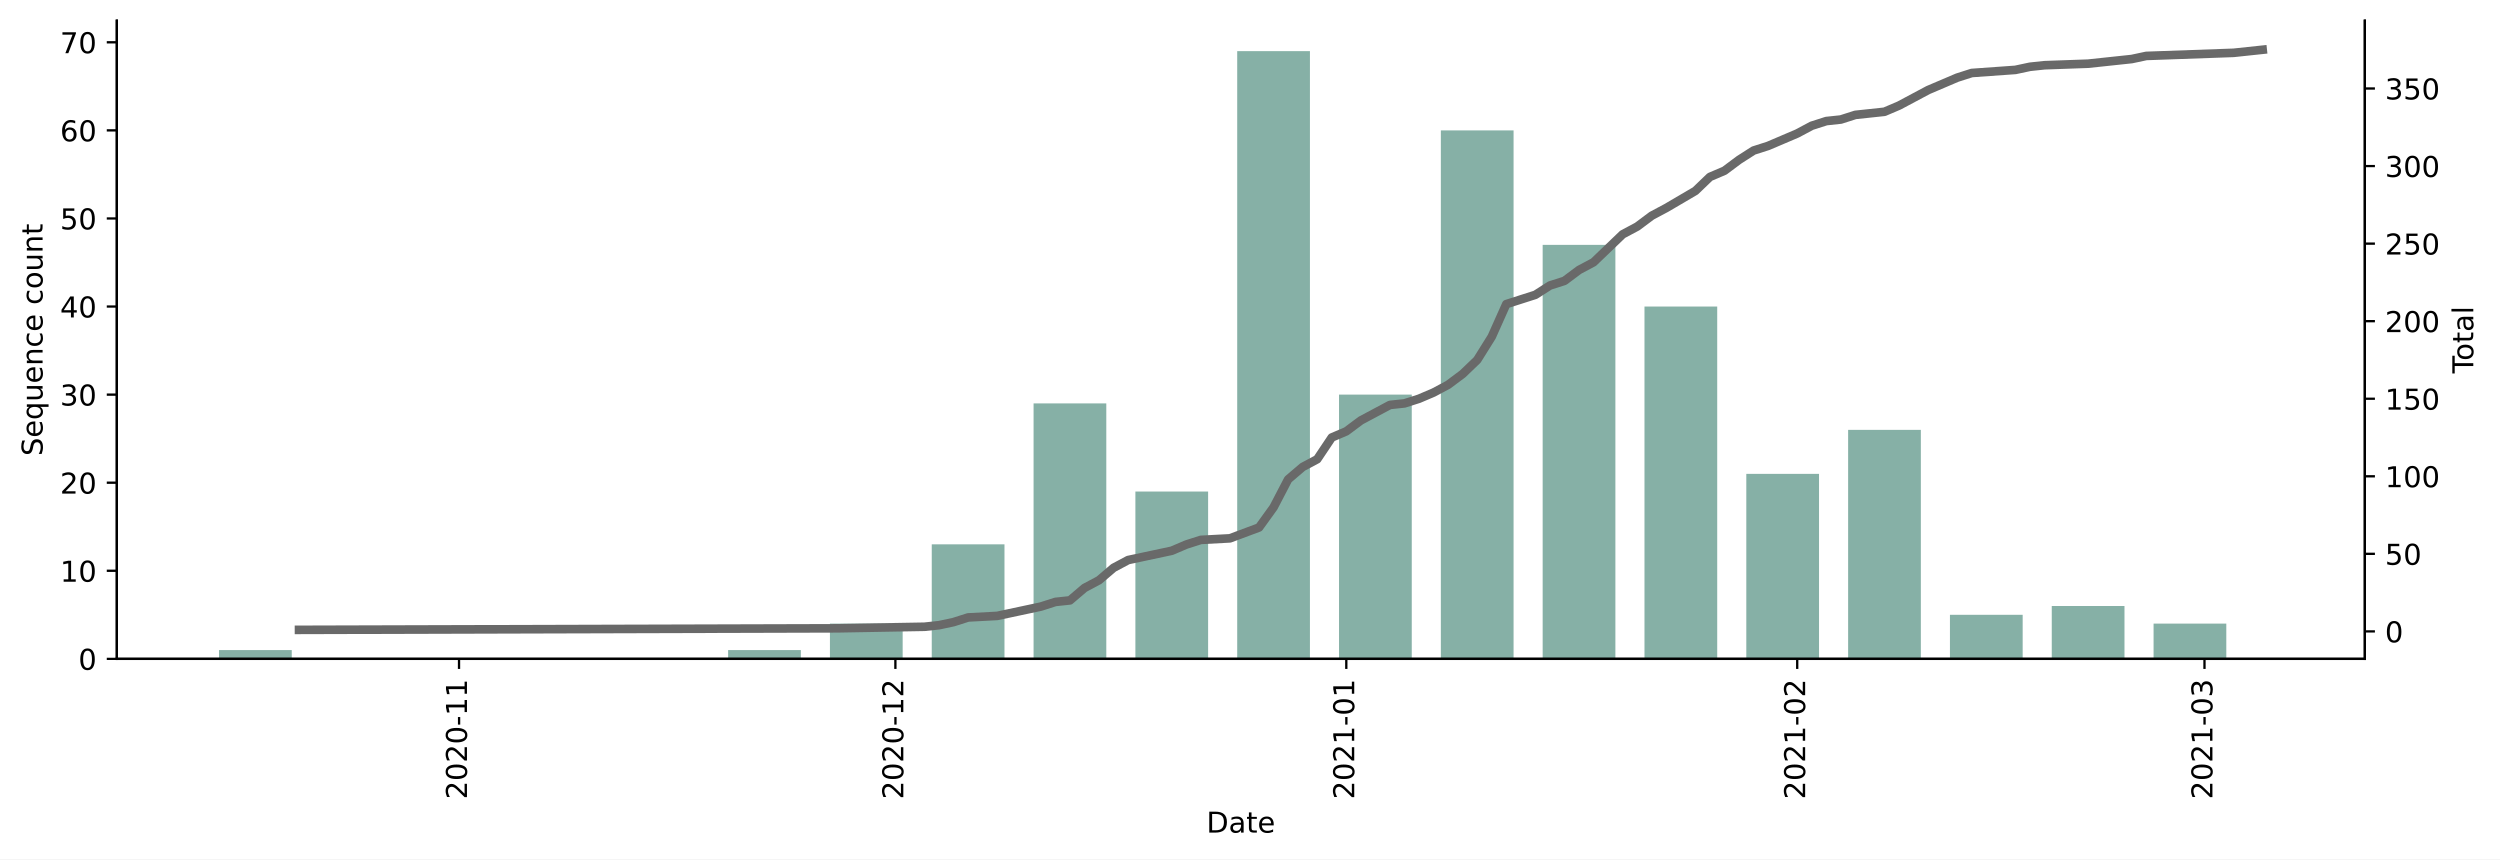
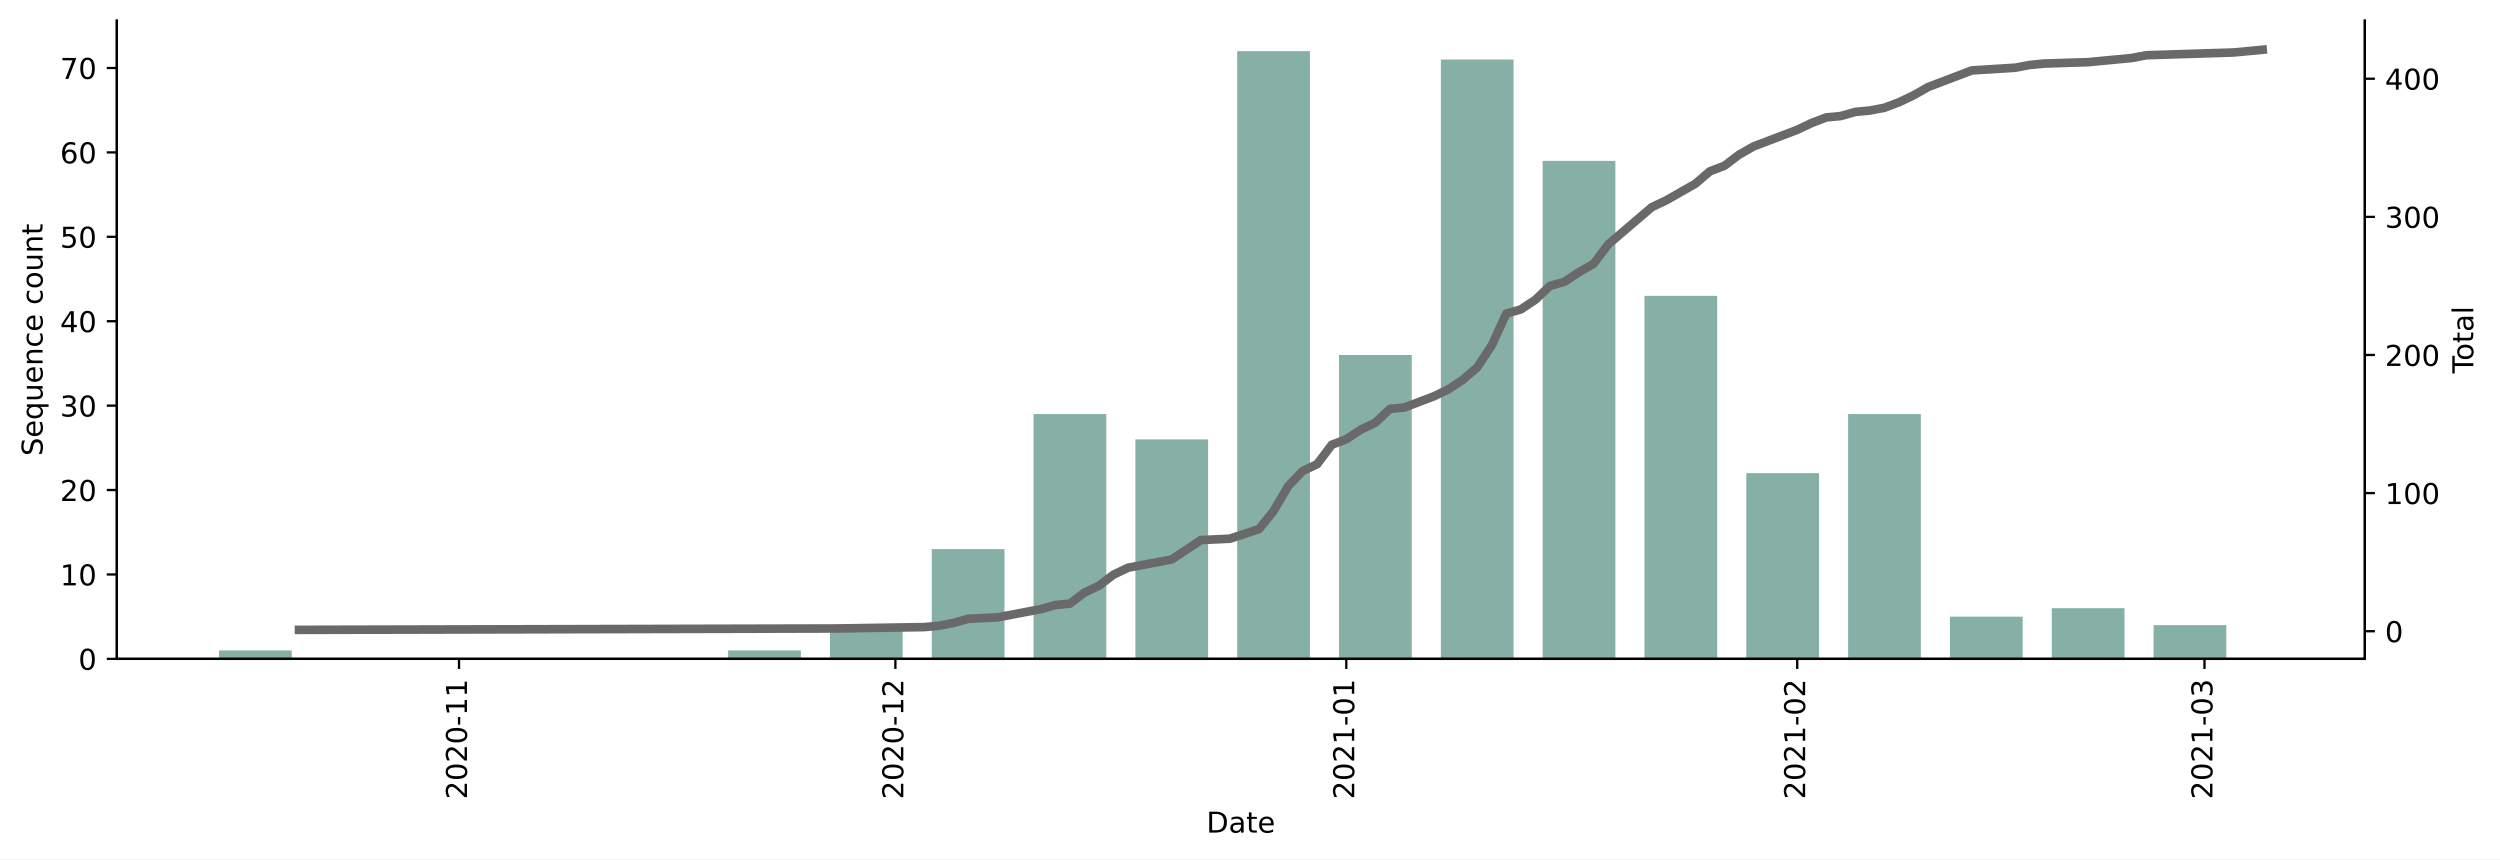
<svg xmlns="http://www.w3.org/2000/svg" xmlns:xlink="http://www.w3.org/1999/xlink" height="298.621pt" version="1.1" viewBox="0 0 868.769 298.621" width="868.769pt">
  <defs>
    <style type="text/css">*{stroke-linecap:butt;stroke-linejoin:round;}</style>
  </defs>
  <g id="figure_1">
    <g id="patch_1">
      <path d="M 0 298.621  L 868.769 298.621  L 868.769 0  L 0 0  z " style="fill:#ffffff;" />
    </g>
    <g id="axes_1">
      <g id="patch_2">
        <path d="M 40.603 228.96  L 821.803 228.96  L 821.803 7.2  L 40.603 7.2  z " style="fill:#ffffff;" />
      </g>
      <g id="patch_3">
-         <path clip-path="url(#pb359c8072b)" d="M 76.112 228.96  L 101.386 228.96  L 101.386 225.899  L 76.112 225.899  z " style="fill:#86b0a6;" />
+         <path clip-path="url(#p77a82634c8)" d="M 76.112 228.96  L 101.386 228.96  L 101.386 226.027  L 76.112 226.027  z " style="fill:#86b0a6;" />
      </g>
      <g id="patch_4">
-         <path clip-path="url(#pb359c8072b)" d="M 253.026 228.96  L 278.299 228.96  L 278.299 225.899  L 253.026 225.899  z " style="fill:#86b0a6;" />
+         <path clip-path="url(#p77a82634c8)" d="M 253.026 228.96  L 278.299 228.96  L 278.299 226.027  L 253.026 226.027  z " style="fill:#86b0a6;" />
      </g>
      <g id="patch_5">
-         <path clip-path="url(#pb359c8072b)" d="M 288.409 228.96  L 313.682 228.96  L 313.682 216.717  L 288.409 216.717  z " style="fill:#86b0a6;" />
+         <path clip-path="url(#p77a82634c8)" d="M 288.409 228.96  L 313.682 228.96  L 313.682 217.227  L 288.409 217.227  z " style="fill:#86b0a6;" />
      </g>
      <g id="patch_6">
-         <path clip-path="url(#pb359c8072b)" d="M 323.791 228.96  L 349.065 228.96  L 349.065 189.169  L 323.791 189.169  z " style="fill:#86b0a6;" />
+         <path clip-path="url(#p77a82634c8)" d="M 323.791 228.96  L 349.065 228.96  L 349.065 190.827  L 323.791 190.827  z " style="fill:#86b0a6;" />
      </g>
      <g id="patch_7">
-         <path clip-path="url(#pb359c8072b)" d="M 359.174 228.96  L 384.447 228.96  L 384.447 140.195  L 359.174 140.195  z " style="fill:#86b0a6;" />
+         <path clip-path="url(#p77a82634c8)" d="M 359.174 228.96  L 384.447 228.96  L 384.447 143.893  L 359.174 143.893  z " style="fill:#86b0a6;" />
      </g>
      <g id="patch_8">
-         <path clip-path="url(#pb359c8072b)" d="M 394.557 228.96  L 419.83 228.96  L 419.83 170.803  L 394.557 170.803  z " style="fill:#86b0a6;" />
+         <path clip-path="url(#p77a82634c8)" d="M 394.557 228.96  L 419.83 228.96  L 419.83 152.693  L 394.557 152.693  z " style="fill:#86b0a6;" />
      </g>
      <g id="patch_9">
-         <path clip-path="url(#pb359c8072b)" d="M 429.939 228.96  L 455.213 228.96  L 455.213 17.76  L 429.939 17.76  z " style="fill:#86b0a6;" />
+         <path clip-path="url(#p77a82634c8)" d="M 429.939 228.96  L 455.213 228.96  L 455.213 17.76  L 429.939 17.76  z " style="fill:#86b0a6;" />
      </g>
      <g id="patch_10">
-         <path clip-path="url(#pb359c8072b)" d="M 465.322 228.96  L 490.596 228.96  L 490.596 137.134  L 465.322 137.134  z " style="fill:#86b0a6;" />
+         <path clip-path="url(#p77a82634c8)" d="M 465.322 228.96  L 490.596 228.96  L 490.596 123.36  L 465.322 123.36  z " style="fill:#86b0a6;" />
      </g>
      <g id="patch_11">
-         <path clip-path="url(#pb359c8072b)" d="M 500.705 228.96  L 525.978 228.96  L 525.978 45.308  L 500.705 45.308  z " style="fill:#86b0a6;" />
+         <path clip-path="url(#p77a82634c8)" d="M 500.705 228.96  L 525.978 228.96  L 525.978 20.693  L 500.705 20.693  z " style="fill:#86b0a6;" />
      </g>
      <g id="patch_12">
-         <path clip-path="url(#pb359c8072b)" d="M 536.088 228.96  L 561.361 228.96  L 561.361 85.099  L 536.088 85.099  z " style="fill:#86b0a6;" />
+         <path clip-path="url(#p77a82634c8)" d="M 536.088 228.96  L 561.361 228.96  L 561.361 55.893  L 536.088 55.893  z " style="fill:#86b0a6;" />
      </g>
      <g id="patch_13">
-         <path clip-path="url(#pb359c8072b)" d="M 571.47 228.96  L 596.744 228.96  L 596.744 106.525  L 571.47 106.525  z " style="fill:#86b0a6;" />
+         <path clip-path="url(#p77a82634c8)" d="M 571.47 228.96  L 596.744 228.96  L 596.744 102.827  L 571.47 102.827  z " style="fill:#86b0a6;" />
      </g>
      <g id="patch_14">
-         <path clip-path="url(#pb359c8072b)" d="M 606.853 228.96  L 632.126 228.96  L 632.126 164.682  L 606.853 164.682  z " style="fill:#86b0a6;" />
+         <path clip-path="url(#p77a82634c8)" d="M 606.853 228.96  L 632.126 228.96  L 632.126 164.427  L 606.853 164.427  z " style="fill:#86b0a6;" />
      </g>
      <g id="patch_15">
-         <path clip-path="url(#pb359c8072b)" d="M 642.236 228.96  L 667.509 228.96  L 667.509 149.377  L 642.236 149.377  z " style="fill:#86b0a6;" />
+         <path clip-path="url(#p77a82634c8)" d="M 642.236 228.96  L 667.509 228.96  L 667.509 143.893  L 642.236 143.893  z " style="fill:#86b0a6;" />
      </g>
      <g id="patch_16">
-         <path clip-path="url(#pb359c8072b)" d="M 677.619 228.96  L 702.892 228.96  L 702.892 213.656  L 677.619 213.656  z " style="fill:#86b0a6;" />
+         <path clip-path="url(#p77a82634c8)" d="M 677.619 228.96  L 702.892 228.96  L 702.892 214.293  L 677.619 214.293  z " style="fill:#86b0a6;" />
      </g>
      <g id="patch_17">
-         <path clip-path="url(#pb359c8072b)" d="M 713.001 228.96  L 738.275 228.96  L 738.275 210.595  L 713.001 210.595  z " style="fill:#86b0a6;" />
+         <path clip-path="url(#p77a82634c8)" d="M 713.001 228.96  L 738.275 228.96  L 738.275 211.36  L 713.001 211.36  z " style="fill:#86b0a6;" />
      </g>
      <g id="patch_18">
-         <path clip-path="url(#pb359c8072b)" d="M 748.384 228.96  L 773.657 228.96  L 773.657 216.717  L 748.384 216.717  z " style="fill:#86b0a6;" />
+         <path clip-path="url(#p77a82634c8)" d="M 748.384 228.96  L 773.657 228.96  L 773.657 217.227  L 748.384 217.227  z " style="fill:#86b0a6;" />
      </g>
      <g id="matplotlib.axis_1">
        <g id="xtick_1">
          <g id="line2d_1">
            <defs>
-               <path d="M 0 0  L 0 3.5  " id="meeff200cfc" style="stroke:#000000;stroke-width:0.8;" />
-             </defs>
-             <g>
-               <use style="stroke:#000000;stroke-width:0.8;" x="159.514" xlink:href="#meeff200cfc" y="228.96" />
+               <path d="M 0 0  L 0 3.5  " id="mdd074a0d1a" style="stroke:#000000;stroke-width:0.8;" />
+             </defs>
+             <g>
+               <use style="stroke:#000000;stroke-width:0.8;" x="159.514" xlink:href="#mdd074a0d1a" y="228.96" />
            </g>
          </g>
          <g id="text_1">
            <g transform="translate(162.2737 277.7428)rotate(-90)scale(0.1 -0.1)">
              <defs>
                <path d="M 19.188 8.297  L 53.609 8.297  L 53.609 0  L 7.328 0  L 7.328 8.297  Q 12.938 14.109 22.625 23.891  Q 32.328 33.688 34.812 36.531  Q 39.547 41.844 41.422 45.531  Q 43.312 49.219 43.312 52.781  Q 43.312 58.594 39.234 62.25  Q 35.156 65.922 28.609 65.922  Q 23.969 65.922 18.812 64.312  Q 13.672 62.703 7.812 59.422  L 7.812 69.391  Q 13.766 71.781 18.938 73  Q 24.125 74.219 28.422 74.219  Q 39.75 74.219 46.484 68.547  Q 53.219 62.891 53.219 53.422  Q 53.219 48.922 51.531 44.891  Q 49.859 40.875 45.406 35.406  Q 44.188 33.984 37.641 27.219  Q 31.109 20.453 19.188 8.297  z " id="DejaVuSans-50" />
                <path d="M 31.781 66.406  Q 24.172 66.406 20.328 58.906  Q 16.5 51.422 16.5 36.375  Q 16.5 21.391 20.328 13.891  Q 24.172 6.391 31.781 6.391  Q 39.453 6.391 43.281 13.891  Q 47.125 21.391 47.125 36.375  Q 47.125 51.422 43.281 58.906  Q 39.453 66.406 31.781 66.406  z M 31.781 74.219  Q 44.047 74.219 50.516 64.516  Q 56.984 54.828 56.984 36.375  Q 56.984 17.969 50.516 8.266  Q 44.047 -1.422 31.781 -1.422  Q 19.531 -1.422 13.062 8.266  Q 6.594 17.969 6.594 36.375  Q 6.594 54.828 13.062 64.516  Q 19.531 74.219 31.781 74.219  z " id="DejaVuSans-48" />
                <path d="M 4.891 31.391  L 31.203 31.391  L 31.203 23.391  L 4.891 23.391  z " id="DejaVuSans-45" />
                <path d="M 12.406 8.297  L 28.516 8.297  L 28.516 63.922  L 10.984 60.406  L 10.984 69.391  L 28.422 72.906  L 38.281 72.906  L 38.281 8.297  L 54.391 8.297  L 54.391 0  L 12.406 0  z " id="DejaVuSans-49" />
              </defs>
              <use xlink:href="#DejaVuSans-50" />
              <use x="63.623" xlink:href="#DejaVuSans-48" />
              <use x="127.246" xlink:href="#DejaVuSans-50" />
              <use x="190.869" xlink:href="#DejaVuSans-48" />
              <use x="254.492" xlink:href="#DejaVuSans-45" />
              <use x="290.576" xlink:href="#DejaVuSans-49" />
              <use x="354.199" xlink:href="#DejaVuSans-49" />
            </g>
          </g>
        </g>
        <g id="xtick_2">
          <g id="line2d_2">
            <g>
-               <use style="stroke:#000000;stroke-width:0.8;" x="311.155" xlink:href="#meeff200cfc" y="228.96" />
+               <use style="stroke:#000000;stroke-width:0.8;" x="311.155" xlink:href="#mdd074a0d1a" y="228.96" />
            </g>
          </g>
          <g id="text_2">
            <g transform="translate(313.914 277.7428)rotate(-90)scale(0.1 -0.1)">
              <use xlink:href="#DejaVuSans-50" />
              <use x="63.623" xlink:href="#DejaVuSans-48" />
              <use x="127.246" xlink:href="#DejaVuSans-50" />
              <use x="190.869" xlink:href="#DejaVuSans-48" />
              <use x="254.492" xlink:href="#DejaVuSans-45" />
              <use x="290.576" xlink:href="#DejaVuSans-49" />
              <use x="354.199" xlink:href="#DejaVuSans-50" />
            </g>
          </g>
        </g>
        <g id="xtick_3">
          <g id="line2d_3">
            <g>
-               <use style="stroke:#000000;stroke-width:0.8;" x="467.85" xlink:href="#meeff200cfc" y="228.96" />
+               <use style="stroke:#000000;stroke-width:0.8;" x="467.85" xlink:href="#mdd074a0d1a" y="228.96" />
            </g>
          </g>
          <g id="text_3">
            <g transform="translate(470.6089 277.7428)rotate(-90)scale(0.1 -0.1)">
              <use xlink:href="#DejaVuSans-50" />
              <use x="63.623" xlink:href="#DejaVuSans-48" />
              <use x="127.246" xlink:href="#DejaVuSans-50" />
              <use x="190.869" xlink:href="#DejaVuSans-49" />
              <use x="254.492" xlink:href="#DejaVuSans-45" />
              <use x="290.576" xlink:href="#DejaVuSans-48" />
              <use x="354.199" xlink:href="#DejaVuSans-49" />
            </g>
          </g>
        </g>
        <g id="xtick_4">
          <g id="line2d_4">
            <g>
-               <use style="stroke:#000000;stroke-width:0.8;" x="624.544" xlink:href="#meeff200cfc" y="228.96" />
+               <use style="stroke:#000000;stroke-width:0.8;" x="624.544" xlink:href="#mdd074a0d1a" y="228.96" />
            </g>
          </g>
          <g id="text_4">
            <g transform="translate(627.3038 277.7428)rotate(-90)scale(0.1 -0.1)">
              <use xlink:href="#DejaVuSans-50" />
              <use x="63.623" xlink:href="#DejaVuSans-48" />
              <use x="127.246" xlink:href="#DejaVuSans-50" />
              <use x="190.869" xlink:href="#DejaVuSans-49" />
              <use x="254.492" xlink:href="#DejaVuSans-45" />
              <use x="290.576" xlink:href="#DejaVuSans-48" />
              <use x="354.199" xlink:href="#DejaVuSans-50" />
            </g>
          </g>
        </g>
        <g id="xtick_5">
          <g id="line2d_5">
            <g>
-               <use style="stroke:#000000;stroke-width:0.8;" x="766.075" xlink:href="#meeff200cfc" y="228.96" />
+               <use style="stroke:#000000;stroke-width:0.8;" x="766.075" xlink:href="#mdd074a0d1a" y="228.96" />
            </g>
          </g>
          <g id="text_5">
            <g transform="translate(768.8347 277.7428)rotate(-90)scale(0.1 -0.1)">
              <defs>
                <path d="M 40.578 39.312  Q 47.656 37.797 51.625 33  Q 55.609 28.219 55.609 21.188  Q 55.609 10.406 48.188 4.484  Q 40.766 -1.422 27.094 -1.422  Q 22.516 -1.422 17.656 -0.516  Q 12.797 0.391 7.625 2.203  L 7.625 11.719  Q 11.719 9.328 16.594 8.109  Q 21.484 6.891 26.812 6.891  Q 36.078 6.891 40.938 10.547  Q 45.797 14.203 45.797 21.188  Q 45.797 27.641 41.281 31.266  Q 36.766 34.906 28.719 34.906  L 20.219 34.906  L 20.219 43.016  L 29.109 43.016  Q 36.375 43.016 40.234 45.922  Q 44.094 48.828 44.094 54.297  Q 44.094 59.906 40.109 62.906  Q 36.141 65.922 28.719 65.922  Q 24.656 65.922 20.016 65.031  Q 15.375 64.156 9.812 62.312  L 9.812 71.094  Q 15.438 72.656 20.344 73.438  Q 25.25 74.219 29.594 74.219  Q 40.828 74.219 47.359 69.109  Q 53.906 64.016 53.906 55.328  Q 53.906 49.266 50.438 45.094  Q 46.969 40.922 40.578 39.312  z " id="DejaVuSans-51" />
              </defs>
              <use xlink:href="#DejaVuSans-50" />
              <use x="63.623" xlink:href="#DejaVuSans-48" />
              <use x="127.246" xlink:href="#DejaVuSans-50" />
              <use x="190.869" xlink:href="#DejaVuSans-49" />
              <use x="254.492" xlink:href="#DejaVuSans-45" />
              <use x="290.576" xlink:href="#DejaVuSans-48" />
              <use x="354.199" xlink:href="#DejaVuSans-51" />
            </g>
          </g>
        </g>
        <g id="text_6">
          <g transform="translate(419.2523 289.3413)scale(0.1 -0.1)">
            <defs>
              <path d="M 19.672 64.797  L 19.672 8.109  L 31.594 8.109  Q 46.688 8.109 53.688 14.938  Q 60.688 21.781 60.688 36.531  Q 60.688 51.172 53.688 57.984  Q 46.688 64.797 31.594 64.797  z M 9.812 72.906  L 30.078 72.906  Q 51.266 72.906 61.172 64.094  Q 71.094 55.281 71.094 36.531  Q 71.094 17.672 61.125 8.828  Q 51.172 0 30.078 0  L 9.812 0  z " id="DejaVuSans-68" />
              <path d="M 34.281 27.484  Q 23.391 27.484 19.188 25  Q 14.984 22.516 14.984 16.5  Q 14.984 11.719 18.141 8.906  Q 21.297 6.109 26.703 6.109  Q 34.188 6.109 38.703 11.406  Q 43.219 16.703 43.219 25.484  L 43.219 27.484  z M 52.203 31.203  L 52.203 0  L 43.219 0  L 43.219 8.297  Q 40.141 3.328 35.547 0.953  Q 30.953 -1.422 24.312 -1.422  Q 15.922 -1.422 10.953 3.297  Q 6 8.016 6 15.922  Q 6 25.141 12.172 29.828  Q 18.359 34.516 30.609 34.516  L 43.219 34.516  L 43.219 35.406  Q 43.219 41.609 39.141 45  Q 35.062 48.391 27.688 48.391  Q 23 48.391 18.547 47.266  Q 14.109 46.141 10.016 43.891  L 10.016 52.203  Q 14.938 54.109 19.578 55.047  Q 24.219 56 28.609 56  Q 40.484 56 46.344 49.844  Q 52.203 43.703 52.203 31.203  z " id="DejaVuSans-97" />
              <path d="M 18.312 70.219  L 18.312 54.688  L 36.812 54.688  L 36.812 47.703  L 18.312 47.703  L 18.312 18.016  Q 18.312 11.328 20.141 9.422  Q 21.969 7.516 27.594 7.516  L 36.812 7.516  L 36.812 0  L 27.594 0  Q 17.188 0 13.234 3.875  Q 9.281 7.766 9.281 18.016  L 9.281 47.703  L 2.688 47.703  L 2.688 54.688  L 9.281 54.688  L 9.281 70.219  z " id="DejaVuSans-116" />
              <path d="M 56.203 29.594  L 56.203 25.203  L 14.891 25.203  Q 15.484 15.922 20.484 11.062  Q 25.484 6.203 34.422 6.203  Q 39.594 6.203 44.453 7.469  Q 49.312 8.734 54.109 11.281  L 54.109 2.781  Q 49.266 0.734 44.188 -0.344  Q 39.109 -1.422 33.891 -1.422  Q 20.797 -1.422 13.156 6.188  Q 5.516 13.812 5.516 26.812  Q 5.516 40.234 12.766 48.109  Q 20.016 56 32.328 56  Q 43.359 56 49.781 48.891  Q 56.203 41.797 56.203 29.594  z M 47.219 32.234  Q 47.125 39.594 43.094 43.984  Q 39.062 48.391 32.422 48.391  Q 24.906 48.391 20.391 44.141  Q 15.875 39.891 15.188 32.172  z " id="DejaVuSans-101" />
            </defs>
            <use xlink:href="#DejaVuSans-68" />
            <use x="77.002" xlink:href="#DejaVuSans-97" />
            <use x="138.281" xlink:href="#DejaVuSans-116" />
            <use x="177.49" xlink:href="#DejaVuSans-101" />
          </g>
        </g>
      </g>
      <g id="matplotlib.axis_2">
        <g id="ytick_1">
          <g id="line2d_6">
            <defs>
-               <path d="M 0 0  L -3.5 0  " id="m1d0f6af02f" style="stroke:#000000;stroke-width:0.8;" />
-             </defs>
-             <g>
-               <use style="stroke:#000000;stroke-width:0.8;" x="40.603" xlink:href="#m1d0f6af02f" y="228.96" />
+               <path d="M 0 0  L -3.5 0  " id="m3b057e32b8" style="stroke:#000000;stroke-width:0.8;" />
+             </defs>
+             <g>
+               <use style="stroke:#000000;stroke-width:0.8;" x="40.603" xlink:href="#m3b057e32b8" y="228.96" />
            </g>
          </g>
          <g id="text_7">
            <g transform="translate(27.24063 232.7592)scale(0.1 -0.1)">
              <use xlink:href="#DejaVuSans-48" />
            </g>
          </g>
        </g>
        <g id="ytick_2">
          <g id="line2d_7">
            <g>
-               <use style="stroke:#000000;stroke-width:0.8;" x="40.603" xlink:href="#m1d0f6af02f" y="198.351" />
+               <use style="stroke:#000000;stroke-width:0.8;" x="40.603" xlink:href="#m3b057e32b8" y="199.627" />
            </g>
          </g>
          <g id="text_8">
-             <g transform="translate(20.87813 202.1505)scale(0.1 -0.1)">
+             <g transform="translate(20.87813 203.4259)scale(0.1 -0.1)">
              <use xlink:href="#DejaVuSans-49" />
              <use x="63.623" xlink:href="#DejaVuSans-48" />
            </g>
          </g>
        </g>
        <g id="ytick_3">
          <g id="line2d_8">
            <g>
-               <use style="stroke:#000000;stroke-width:0.8;" x="40.603" xlink:href="#m1d0f6af02f" y="167.743" />
+               <use style="stroke:#000000;stroke-width:0.8;" x="40.603" xlink:href="#m3b057e32b8" y="170.293" />
            </g>
          </g>
          <g id="text_9">
-             <g transform="translate(20.87813 171.5418)scale(0.1 -0.1)">
+             <g transform="translate(20.87813 174.0926)scale(0.1 -0.1)">
              <use xlink:href="#DejaVuSans-50" />
              <use x="63.623" xlink:href="#DejaVuSans-48" />
            </g>
          </g>
        </g>
        <g id="ytick_4">
          <g id="line2d_9">
            <g>
-               <use style="stroke:#000000;stroke-width:0.8;" x="40.603" xlink:href="#m1d0f6af02f" y="137.134" />
+               <use style="stroke:#000000;stroke-width:0.8;" x="40.603" xlink:href="#m3b057e32b8" y="140.96" />
            </g>
          </g>
          <g id="text_10">
-             <g transform="translate(20.87813 140.9331)scale(0.1 -0.1)">
+             <g transform="translate(20.87813 144.7592)scale(0.1 -0.1)">
              <use xlink:href="#DejaVuSans-51" />
              <use x="63.623" xlink:href="#DejaVuSans-48" />
            </g>
          </g>
        </g>
        <g id="ytick_5">
          <g id="line2d_10">
            <g>
-               <use style="stroke:#000000;stroke-width:0.8;" x="40.603" xlink:href="#m1d0f6af02f" y="106.525" />
+               <use style="stroke:#000000;stroke-width:0.8;" x="40.603" xlink:href="#m3b057e32b8" y="111.627" />
            </g>
          </g>
          <g id="text_11">
-             <g transform="translate(20.87813 110.3244)scale(0.1 -0.1)">
+             <g transform="translate(20.87813 115.4259)scale(0.1 -0.1)">
              <defs>
                <path d="M 37.797 64.312  L 12.891 25.391  L 37.797 25.391  z M 35.203 72.906  L 47.609 72.906  L 47.609 25.391  L 58.016 25.391  L 58.016 17.188  L 47.609 17.188  L 47.609 0  L 37.797 0  L 37.797 17.188  L 4.891 17.188  L 4.891 26.703  z " id="DejaVuSans-52" />
              </defs>
              <use xlink:href="#DejaVuSans-52" />
              <use x="63.623" xlink:href="#DejaVuSans-48" />
            </g>
          </g>
        </g>
        <g id="ytick_6">
          <g id="line2d_11">
            <g>
-               <use style="stroke:#000000;stroke-width:0.8;" x="40.603" xlink:href="#m1d0f6af02f" y="75.917" />
+               <use style="stroke:#000000;stroke-width:0.8;" x="40.603" xlink:href="#m3b057e32b8" y="82.293" />
            </g>
          </g>
          <g id="text_12">
-             <g transform="translate(20.87813 79.71574)scale(0.1 -0.1)">
+             <g transform="translate(20.87813 86.09255)scale(0.1 -0.1)">
              <defs>
                <path d="M 10.797 72.906  L 49.516 72.906  L 49.516 64.594  L 19.828 64.594  L 19.828 46.734  Q 21.969 47.469 24.109 47.828  Q 26.266 48.188 28.422 48.188  Q 40.625 48.188 47.75 41.5  Q 54.891 34.812 54.891 23.391  Q 54.891 11.625 47.562 5.094  Q 40.234 -1.422 26.906 -1.422  Q 22.312 -1.422 17.547 -0.641  Q 12.797 0.141 7.719 1.703  L 7.719 11.625  Q 12.109 9.234 16.797 8.062  Q 21.484 6.891 26.703 6.891  Q 35.156 6.891 40.078 11.328  Q 45.016 15.766 45.016 23.391  Q 45.016 31 40.078 35.438  Q 35.156 39.891 26.703 39.891  Q 22.75 39.891 18.812 39.016  Q 14.891 38.141 10.797 36.281  z " id="DejaVuSans-53" />
              </defs>
              <use xlink:href="#DejaVuSans-53" />
              <use x="63.623" xlink:href="#DejaVuSans-48" />
            </g>
          </g>
        </g>
        <g id="ytick_7">
          <g id="line2d_12">
            <g>
-               <use style="stroke:#000000;stroke-width:0.8;" x="40.603" xlink:href="#m1d0f6af02f" y="45.308" />
+               <use style="stroke:#000000;stroke-width:0.8;" x="40.603" xlink:href="#m3b057e32b8" y="52.96" />
            </g>
          </g>
          <g id="text_13">
-             <g transform="translate(20.87813 49.10704)scale(0.1 -0.1)">
+             <g transform="translate(20.87813 56.75922)scale(0.1 -0.1)">
              <defs>
                <path d="M 33.016 40.375  Q 26.375 40.375 22.484 35.828  Q 18.609 31.297 18.609 23.391  Q 18.609 15.531 22.484 10.953  Q 26.375 6.391 33.016 6.391  Q 39.656 6.391 43.531 10.953  Q 47.406 15.531 47.406 23.391  Q 47.406 31.297 43.531 35.828  Q 39.656 40.375 33.016 40.375  z M 52.594 71.297  L 52.594 62.312  Q 48.875 64.062 45.094 64.984  Q 41.312 65.922 37.594 65.922  Q 27.828 65.922 22.672 59.328  Q 17.531 52.734 16.797 39.406  Q 19.672 43.656 24.016 45.922  Q 28.375 48.188 33.594 48.188  Q 44.578 48.188 50.953 41.516  Q 57.328 34.859 57.328 23.391  Q 57.328 12.156 50.688 5.359  Q 44.047 -1.422 33.016 -1.422  Q 20.359 -1.422 13.672 8.266  Q 6.984 17.969 6.984 36.375  Q 6.984 53.656 15.188 63.938  Q 23.391 74.219 37.203 74.219  Q 40.922 74.219 44.703 73.484  Q 48.484 72.75 52.594 71.297  z " id="DejaVuSans-54" />
              </defs>
              <use xlink:href="#DejaVuSans-54" />
              <use x="63.623" xlink:href="#DejaVuSans-48" />
            </g>
          </g>
        </g>
        <g id="ytick_8">
          <g id="line2d_13">
            <g>
-               <use style="stroke:#000000;stroke-width:0.8;" x="40.603" xlink:href="#m1d0f6af02f" y="14.699" />
+               <use style="stroke:#000000;stroke-width:0.8;" x="40.603" xlink:href="#m3b057e32b8" y="23.627" />
            </g>
          </g>
          <g id="text_14">
-             <g transform="translate(20.87813 18.49835)scale(0.1 -0.1)">
+             <g transform="translate(20.87813 27.42589)scale(0.1 -0.1)">
              <defs>
                <path d="M 8.203 72.906  L 55.078 72.906  L 55.078 68.703  L 28.609 0  L 18.312 0  L 43.219 64.594  L 8.203 64.594  z " id="DejaVuSans-55" />
              </defs>
              <use xlink:href="#DejaVuSans-55" />
              <use x="63.623" xlink:href="#DejaVuSans-48" />
            </g>
          </g>
        </g>
        <g id="text_15">
          <g transform="translate(14.79844 158.4402)rotate(-90)scale(0.1 -0.1)">
            <defs>
              <path d="M 53.516 70.516  L 53.516 60.891  Q 47.906 63.578 42.922 64.891  Q 37.938 66.219 33.297 66.219  Q 25.25 66.219 20.875 63.094  Q 16.5 59.969 16.5 54.203  Q 16.5 49.359 19.406 46.891  Q 22.312 44.438 30.422 42.922  L 36.375 41.703  Q 47.406 39.594 52.656 34.297  Q 57.906 29 57.906 20.125  Q 57.906 9.516 50.797 4.047  Q 43.703 -1.422 29.984 -1.422  Q 24.812 -1.422 18.969 -0.25  Q 13.141 0.922 6.891 3.219  L 6.891 13.375  Q 12.891 10.016 18.656 8.297  Q 24.422 6.594 29.984 6.594  Q 38.422 6.594 43.016 9.906  Q 47.609 13.234 47.609 19.391  Q 47.609 24.75 44.312 27.781  Q 41.016 30.812 33.5 32.328  L 27.484 33.5  Q 16.453 35.688 11.516 40.375  Q 6.594 45.062 6.594 53.422  Q 6.594 63.094 13.406 68.656  Q 20.219 74.219 32.172 74.219  Q 37.312 74.219 42.625 73.281  Q 47.953 72.359 53.516 70.516  z " id="DejaVuSans-83" />
              <path d="M 14.797 27.297  Q 14.797 17.391 18.875 11.75  Q 22.953 6.109 30.078 6.109  Q 37.203 6.109 41.297 11.75  Q 45.406 17.391 45.406 27.297  Q 45.406 37.203 41.297 42.844  Q 37.203 48.484 30.078 48.484  Q 22.953 48.484 18.875 42.844  Q 14.797 37.203 14.797 27.297  z M 45.406 8.203  Q 42.578 3.328 38.25 0.953  Q 33.938 -1.422 27.875 -1.422  Q 17.969 -1.422 11.734 6.484  Q 5.516 14.406 5.516 27.297  Q 5.516 40.188 11.734 48.094  Q 17.969 56 27.875 56  Q 33.938 56 38.25 53.625  Q 42.578 51.266 45.406 46.391  L 45.406 54.688  L 54.391 54.688  L 54.391 -20.797  L 45.406 -20.797  z " id="DejaVuSans-113" />
              <path d="M 8.5 21.578  L 8.5 54.688  L 17.484 54.688  L 17.484 21.922  Q 17.484 14.156 20.5 10.266  Q 23.531 6.391 29.594 6.391  Q 36.859 6.391 41.078 11.031  Q 45.312 15.672 45.312 23.688  L 45.312 54.688  L 54.297 54.688  L 54.297 0  L 45.312 0  L 45.312 8.406  Q 42.047 3.422 37.719 1  Q 33.406 -1.422 27.688 -1.422  Q 18.266 -1.422 13.375 4.438  Q 8.5 10.297 8.5 21.578  z M 31.109 56  z " id="DejaVuSans-117" />
              <path d="M 54.891 33.016  L 54.891 0  L 45.906 0  L 45.906 32.719  Q 45.906 40.484 42.875 44.328  Q 39.844 48.188 33.797 48.188  Q 26.516 48.188 22.312 43.547  Q 18.109 38.922 18.109 30.906  L 18.109 0  L 9.078 0  L 9.078 54.688  L 18.109 54.688  L 18.109 46.188  Q 21.344 51.125 25.703 53.562  Q 30.078 56 35.797 56  Q 45.219 56 50.047 50.172  Q 54.891 44.344 54.891 33.016  z " id="DejaVuSans-110" />
              <path d="M 48.781 52.594  L 48.781 44.188  Q 44.969 46.297 41.141 47.344  Q 37.312 48.391 33.406 48.391  Q 24.656 48.391 19.812 42.844  Q 14.984 37.312 14.984 27.297  Q 14.984 17.281 19.812 11.734  Q 24.656 6.203 33.406 6.203  Q 37.312 6.203 41.141 7.25  Q 44.969 8.297 48.781 10.406  L 48.781 2.094  Q 45.016 0.344 40.984 -0.531  Q 36.969 -1.422 32.422 -1.422  Q 20.062 -1.422 12.781 6.344  Q 5.516 14.109 5.516 27.297  Q 5.516 40.672 12.859 48.328  Q 20.219 56 33.016 56  Q 37.156 56 41.109 55.141  Q 45.062 54.297 48.781 52.594  z " id="DejaVuSans-99" />
              <path id="DejaVuSans-32" />
              <path d="M 30.609 48.391  Q 23.391 48.391 19.188 42.75  Q 14.984 37.109 14.984 27.297  Q 14.984 17.484 19.156 11.844  Q 23.344 6.203 30.609 6.203  Q 37.797 6.203 41.984 11.859  Q 46.188 17.531 46.188 27.297  Q 46.188 37.016 41.984 42.703  Q 37.797 48.391 30.609 48.391  z M 30.609 56  Q 42.328 56 49.016 48.375  Q 55.719 40.766 55.719 27.297  Q 55.719 13.875 49.016 6.219  Q 42.328 -1.422 30.609 -1.422  Q 18.844 -1.422 12.172 6.219  Q 5.516 13.875 5.516 27.297  Q 5.516 40.766 12.172 48.375  Q 18.844 56 30.609 56  z " id="DejaVuSans-111" />
            </defs>
            <use xlink:href="#DejaVuSans-83" />
            <use x="63.477" xlink:href="#DejaVuSans-101" />
            <use x="125" xlink:href="#DejaVuSans-113" />
            <use x="188.477" xlink:href="#DejaVuSans-117" />
            <use x="251.855" xlink:href="#DejaVuSans-101" />
            <use x="313.379" xlink:href="#DejaVuSans-110" />
            <use x="376.758" xlink:href="#DejaVuSans-99" />
            <use x="431.738" xlink:href="#DejaVuSans-101" />
            <use x="493.262" xlink:href="#DejaVuSans-32" />
            <use x="525.049" xlink:href="#DejaVuSans-99" />
            <use x="580.029" xlink:href="#DejaVuSans-111" />
            <use x="641.211" xlink:href="#DejaVuSans-117" />
            <use x="704.59" xlink:href="#DejaVuSans-110" />
            <use x="767.969" xlink:href="#DejaVuSans-116" />
          </g>
        </g>
      </g>
      <g id="patch_19">
        <path d="M 40.603 228.96  L 40.603 7.2  " style="fill:none;stroke:#000000;stroke-linecap:square;stroke-linejoin:miter;stroke-width:0.8;" />
      </g>
      <g id="patch_20">
        <path d="M 821.803 228.96  L 821.803 7.2  " style="fill:none;stroke:#000000;stroke-linecap:square;stroke-linejoin:miter;stroke-width:0.8;" />
      </g>
      <g id="patch_21">
        <path d="M 40.603 228.96  L 821.803 228.96  " style="fill:none;stroke:#000000;stroke-linecap:square;stroke-linejoin:miter;stroke-width:0.8;" />
      </g>
    </g>
    <g id="axes_2">
      <g id="matplotlib.axis_3">
        <g id="ytick_9">
          <g id="line2d_14">
            <defs>
-               <path d="M 0 0  L 3.5 0  " id="mb45560659c" style="stroke:#000000;stroke-width:0.8;" />
-             </defs>
-             <g>
-               <use style="stroke:#000000;stroke-width:0.8;" x="821.803" xlink:href="#mb45560659c" y="219.419" />
+               <path d="M 0 0  L 3.5 0  " id="mc7d283f728" style="stroke:#000000;stroke-width:0.8;" />
+             </defs>
+             <g>
+               <use style="stroke:#000000;stroke-width:0.8;" x="821.803" xlink:href="#mc7d283f728" y="219.36" />
            </g>
          </g>
          <g id="text_16">
-             <g transform="translate(828.8031 223.2183)scale(0.1 -0.1)">
+             <g transform="translate(828.8031 223.1592)scale(0.1 -0.1)">
              <use xlink:href="#DejaVuSans-48" />
            </g>
          </g>
        </g>
        <g id="ytick_10">
          <g id="line2d_15">
            <g>
-               <use style="stroke:#000000;stroke-width:0.8;" x="821.803" xlink:href="#mb45560659c" y="192.467" />
+               <use style="stroke:#000000;stroke-width:0.8;" x="821.803" xlink:href="#mc7d283f728" y="171.36" />
            </g>
          </g>
          <g id="text_17">
-             <g transform="translate(828.8031 196.2664)scale(0.1 -0.1)">
-               <use xlink:href="#DejaVuSans-53" />
-               <use x="63.623" xlink:href="#DejaVuSans-48" />
+             <g transform="translate(828.8031 175.1592)scale(0.1 -0.1)">
+               <use xlink:href="#DejaVuSans-49" />
+               <use x="63.623" xlink:href="#DejaVuSans-48" />
+               <use x="127.246" xlink:href="#DejaVuSans-48" />
            </g>
          </g>
        </g>
        <g id="ytick_11">
          <g id="line2d_16">
            <g>
-               <use style="stroke:#000000;stroke-width:0.8;" x="821.803" xlink:href="#mb45560659c" y="165.515" />
+               <use style="stroke:#000000;stroke-width:0.8;" x="821.803" xlink:href="#mc7d283f728" y="123.36" />
            </g>
          </g>
          <g id="text_18">
-             <g transform="translate(828.8031 169.3145)scale(0.1 -0.1)">
-               <use xlink:href="#DejaVuSans-49" />
+             <g transform="translate(828.8031 127.1592)scale(0.1 -0.1)">
+               <use xlink:href="#DejaVuSans-50" />
              <use x="63.623" xlink:href="#DejaVuSans-48" />
              <use x="127.246" xlink:href="#DejaVuSans-48" />
            </g>
          </g>
        </g>
        <g id="ytick_12">
          <g id="line2d_17">
            <g>
-               <use style="stroke:#000000;stroke-width:0.8;" x="821.803" xlink:href="#mb45560659c" y="138.563" />
+               <use style="stroke:#000000;stroke-width:0.8;" x="821.803" xlink:href="#mc7d283f728" y="75.36" />
            </g>
          </g>
          <g id="text_19">
-             <g transform="translate(828.8031 142.3626)scale(0.1 -0.1)">
-               <use xlink:href="#DejaVuSans-49" />
-               <use x="63.623" xlink:href="#DejaVuSans-53" />
+             <g transform="translate(828.8031 79.15922)scale(0.1 -0.1)">
+               <use xlink:href="#DejaVuSans-51" />
+               <use x="63.623" xlink:href="#DejaVuSans-48" />
              <use x="127.246" xlink:href="#DejaVuSans-48" />
            </g>
          </g>
        </g>
        <g id="ytick_13">
          <g id="line2d_18">
            <g>
-               <use style="stroke:#000000;stroke-width:0.8;" x="821.803" xlink:href="#mb45560659c" y="111.612" />
+               <use style="stroke:#000000;stroke-width:0.8;" x="821.803" xlink:href="#mc7d283f728" y="27.36" />
            </g>
          </g>
          <g id="text_20">
-             <g transform="translate(828.8031 115.4108)scale(0.1 -0.1)">
-               <use xlink:href="#DejaVuSans-50" />
+             <g transform="translate(828.8031 31.15922)scale(0.1 -0.1)">
+               <use xlink:href="#DejaVuSans-52" />
              <use x="63.623" xlink:href="#DejaVuSans-48" />
              <use x="127.246" xlink:href="#DejaVuSans-48" />
            </g>
          </g>
        </g>
-         <g id="ytick_14">
-           <g id="line2d_19">
-             <g>
-               <use style="stroke:#000000;stroke-width:0.8;" x="821.803" xlink:href="#mb45560659c" y="84.66" />
-             </g>
-           </g>
-           <g id="text_21">
-             <g transform="translate(828.8031 88.4589)scale(0.1 -0.1)">
-               <use xlink:href="#DejaVuSans-50" />
-               <use x="63.623" xlink:href="#DejaVuSans-53" />
-               <use x="127.246" xlink:href="#DejaVuSans-48" />
-             </g>
-           </g>
-         </g>
-         <g id="ytick_15">
-           <g id="line2d_20">
-             <g>
-               <use style="stroke:#000000;stroke-width:0.8;" x="821.803" xlink:href="#mb45560659c" y="57.708" />
-             </g>
-           </g>
-           <g id="text_22">
-             <g transform="translate(828.8031 61.50703)scale(0.1 -0.1)">
-               <use xlink:href="#DejaVuSans-51" />
-               <use x="63.623" xlink:href="#DejaVuSans-48" />
-               <use x="127.246" xlink:href="#DejaVuSans-48" />
-             </g>
-           </g>
-         </g>
-         <g id="ytick_16">
-           <g id="line2d_21">
-             <g>
-               <use style="stroke:#000000;stroke-width:0.8;" x="821.803" xlink:href="#mb45560659c" y="30.756" />
-             </g>
-           </g>
-           <g id="text_23">
-             <g transform="translate(828.8031 34.55515)scale(0.1 -0.1)">
-               <use xlink:href="#DejaVuSans-51" />
-               <use x="63.623" xlink:href="#DejaVuSans-53" />
-               <use x="127.246" xlink:href="#DejaVuSans-48" />
-             </g>
-           </g>
-         </g>
-         <g id="text_24">
+         <g id="text_21">
          <g transform="translate(859.4891 129.7566)rotate(-90)scale(0.1 -0.1)">
            <defs>
              <path d="M -0.297 72.906  L 61.375 72.906  L 61.375 64.594  L 35.5 64.594  L 35.5 0  L 25.594 0  L 25.594 64.594  L -0.297 64.594  z " id="DejaVuSans-84" />
              <path d="M 9.422 75.984  L 18.406 75.984  L 18.406 0  L 9.422 0  z " id="DejaVuSans-108" />
            </defs>
            <use xlink:href="#DejaVuSans-84" />
            <use x="44.084" xlink:href="#DejaVuSans-111" />
            <use x="105.266" xlink:href="#DejaVuSans-116" />
            <use x="144.475" xlink:href="#DejaVuSans-97" />
            <use x="205.754" xlink:href="#DejaVuSans-108" />
          </g>
        </g>
      </g>
-       <g id="line2d_22">
-         <path clip-path="url(#pb359c8072b)" d="M 103.913 218.88  L 290.936 218.341  L 321.264 217.802  L 326.319 217.263  L 331.373 216.185  L 336.428 214.568  L 346.537 214.029  L 356.647 211.873  L 361.701 210.794  L 366.756 209.177  L 371.811 208.638  L 376.865 204.326  L 381.92 201.631  L 386.975 197.319  L 392.029 194.623  L 397.084 193.545  L 407.193 191.389  L 412.248 189.233  L 417.303 187.616  L 427.412 187.077  L 437.521 183.304  L 442.576 176.296  L 447.631 166.593  L 452.685 162.281  L 457.74 159.586  L 462.795 152.039  L 467.85 149.883  L 472.904 146.11  L 477.959 143.415  L 483.014 140.72  L 488.068 140.181  L 493.123 138.563  L 498.178 136.407  L 503.232 133.712  L 508.287 129.939  L 513.342 125.087  L 518.396 117.002  L 523.451 105.682  L 528.506 104.065  L 533.56 102.448  L 538.615 99.214  L 543.67 97.597  L 548.724 93.823  L 553.779 91.128  L 558.834 86.277  L 563.888 81.425  L 568.943 78.73  L 573.998 74.957  L 579.052 72.262  L 589.162 66.332  L 594.216 61.481  L 599.271 59.325  L 604.326 55.552  L 609.38 52.317  L 614.435 50.7  L 619.49 48.544  L 624.544 46.388  L 629.599 43.693  L 634.654 42.076  L 639.708 41.537  L 644.763 39.92  L 649.818 39.381  L 654.872 38.841  L 659.927 36.685  L 664.982 33.99  L 670.037 31.295  L 675.091 29.139  L 680.146 26.983  L 685.201 25.366  L 700.365 24.287  L 705.419 23.209  L 710.474 22.67  L 725.638 22.131  L 730.693 21.592  L 735.747 21.053  L 740.802 20.514  L 745.857 19.436  L 761.021 18.897  L 776.185 18.358  L 781.239 17.819  L 786.294 17.28  " style="fill:none;stroke:#696969;stroke-linecap:square;stroke-width:3;" />
+       <g id="line2d_19">
+         <path clip-path="url(#p77a82634c8)" d="M 103.913 218.88  L 290.936 218.4  L 321.264 217.92  L 326.319 217.44  L 331.373 216.48  L 336.428 215.04  L 346.537 214.56  L 356.647 212.64  L 361.701 211.68  L 366.756 210.24  L 371.811 209.76  L 376.865 205.92  L 381.92 203.52  L 386.975 199.68  L 392.029 197.28  L 397.084 196.32  L 407.193 194.4  L 412.248 191.04  L 417.303 187.68  L 427.412 187.2  L 437.521 183.84  L 442.576 177.6  L 447.631 168.96  L 452.685 163.68  L 457.74 161.28  L 462.795 154.56  L 467.85 152.64  L 472.904 149.28  L 477.959 146.88  L 483.014 142.08  L 488.068 141.6  L 493.123 139.68  L 498.178 137.76  L 503.232 135.36  L 508.287 132  L 513.342 127.68  L 518.396 120  L 523.451 108.96  L 528.506 107.52  L 533.56 104.16  L 538.615 99.36  L 543.67 97.92  L 548.724 94.56  L 553.779 91.68  L 558.834 84.96  L 563.888 80.64  L 568.943 76.32  L 573.998 72  L 579.052 69.6  L 589.162 63.84  L 594.216 59.52  L 599.271 57.6  L 604.326 53.76  L 609.38 50.88  L 614.435 48.96  L 619.49 47.04  L 624.544 45.12  L 629.599 42.72  L 634.654 40.8  L 639.708 40.32  L 644.763 38.88  L 649.818 38.4  L 654.872 37.44  L 659.927 35.52  L 664.982 33.12  L 670.037 30.24  L 675.091 28.32  L 680.146 26.4  L 685.201 24.48  L 700.365 23.52  L 705.419 22.56  L 710.474 22.08  L 725.638 21.6  L 730.693 21.12  L 735.747 20.64  L 740.802 20.16  L 745.857 19.2  L 761.021 18.72  L 776.185 18.24  L 781.239 17.76  L 786.294 17.28  " style="fill:none;stroke:#696969;stroke-linecap:square;stroke-width:3;" />
      </g>
      <g id="patch_22">
        <path d="M 40.603 228.96  L 40.603 7.2  " style="fill:none;stroke:#000000;stroke-linecap:square;stroke-linejoin:miter;stroke-width:0.8;" />
      </g>
      <g id="patch_23">
        <path d="M 821.803 228.96  L 821.803 7.2  " style="fill:none;stroke:#000000;stroke-linecap:square;stroke-linejoin:miter;stroke-width:0.8;" />
      </g>
      <g id="patch_24">
        <path d="M 40.603 228.96  L 821.803 228.96  " style="fill:none;stroke:#000000;stroke-linecap:square;stroke-linejoin:miter;stroke-width:0.8;" />
      </g>
    </g>
  </g>
  <defs>
-     <clipPath id="pb359c8072b">
+     <clipPath id="p77a82634c8">
      <rect height="221.76" width="781.2" x="40.603" y="7.2" />
    </clipPath>
  </defs>
</svg>
